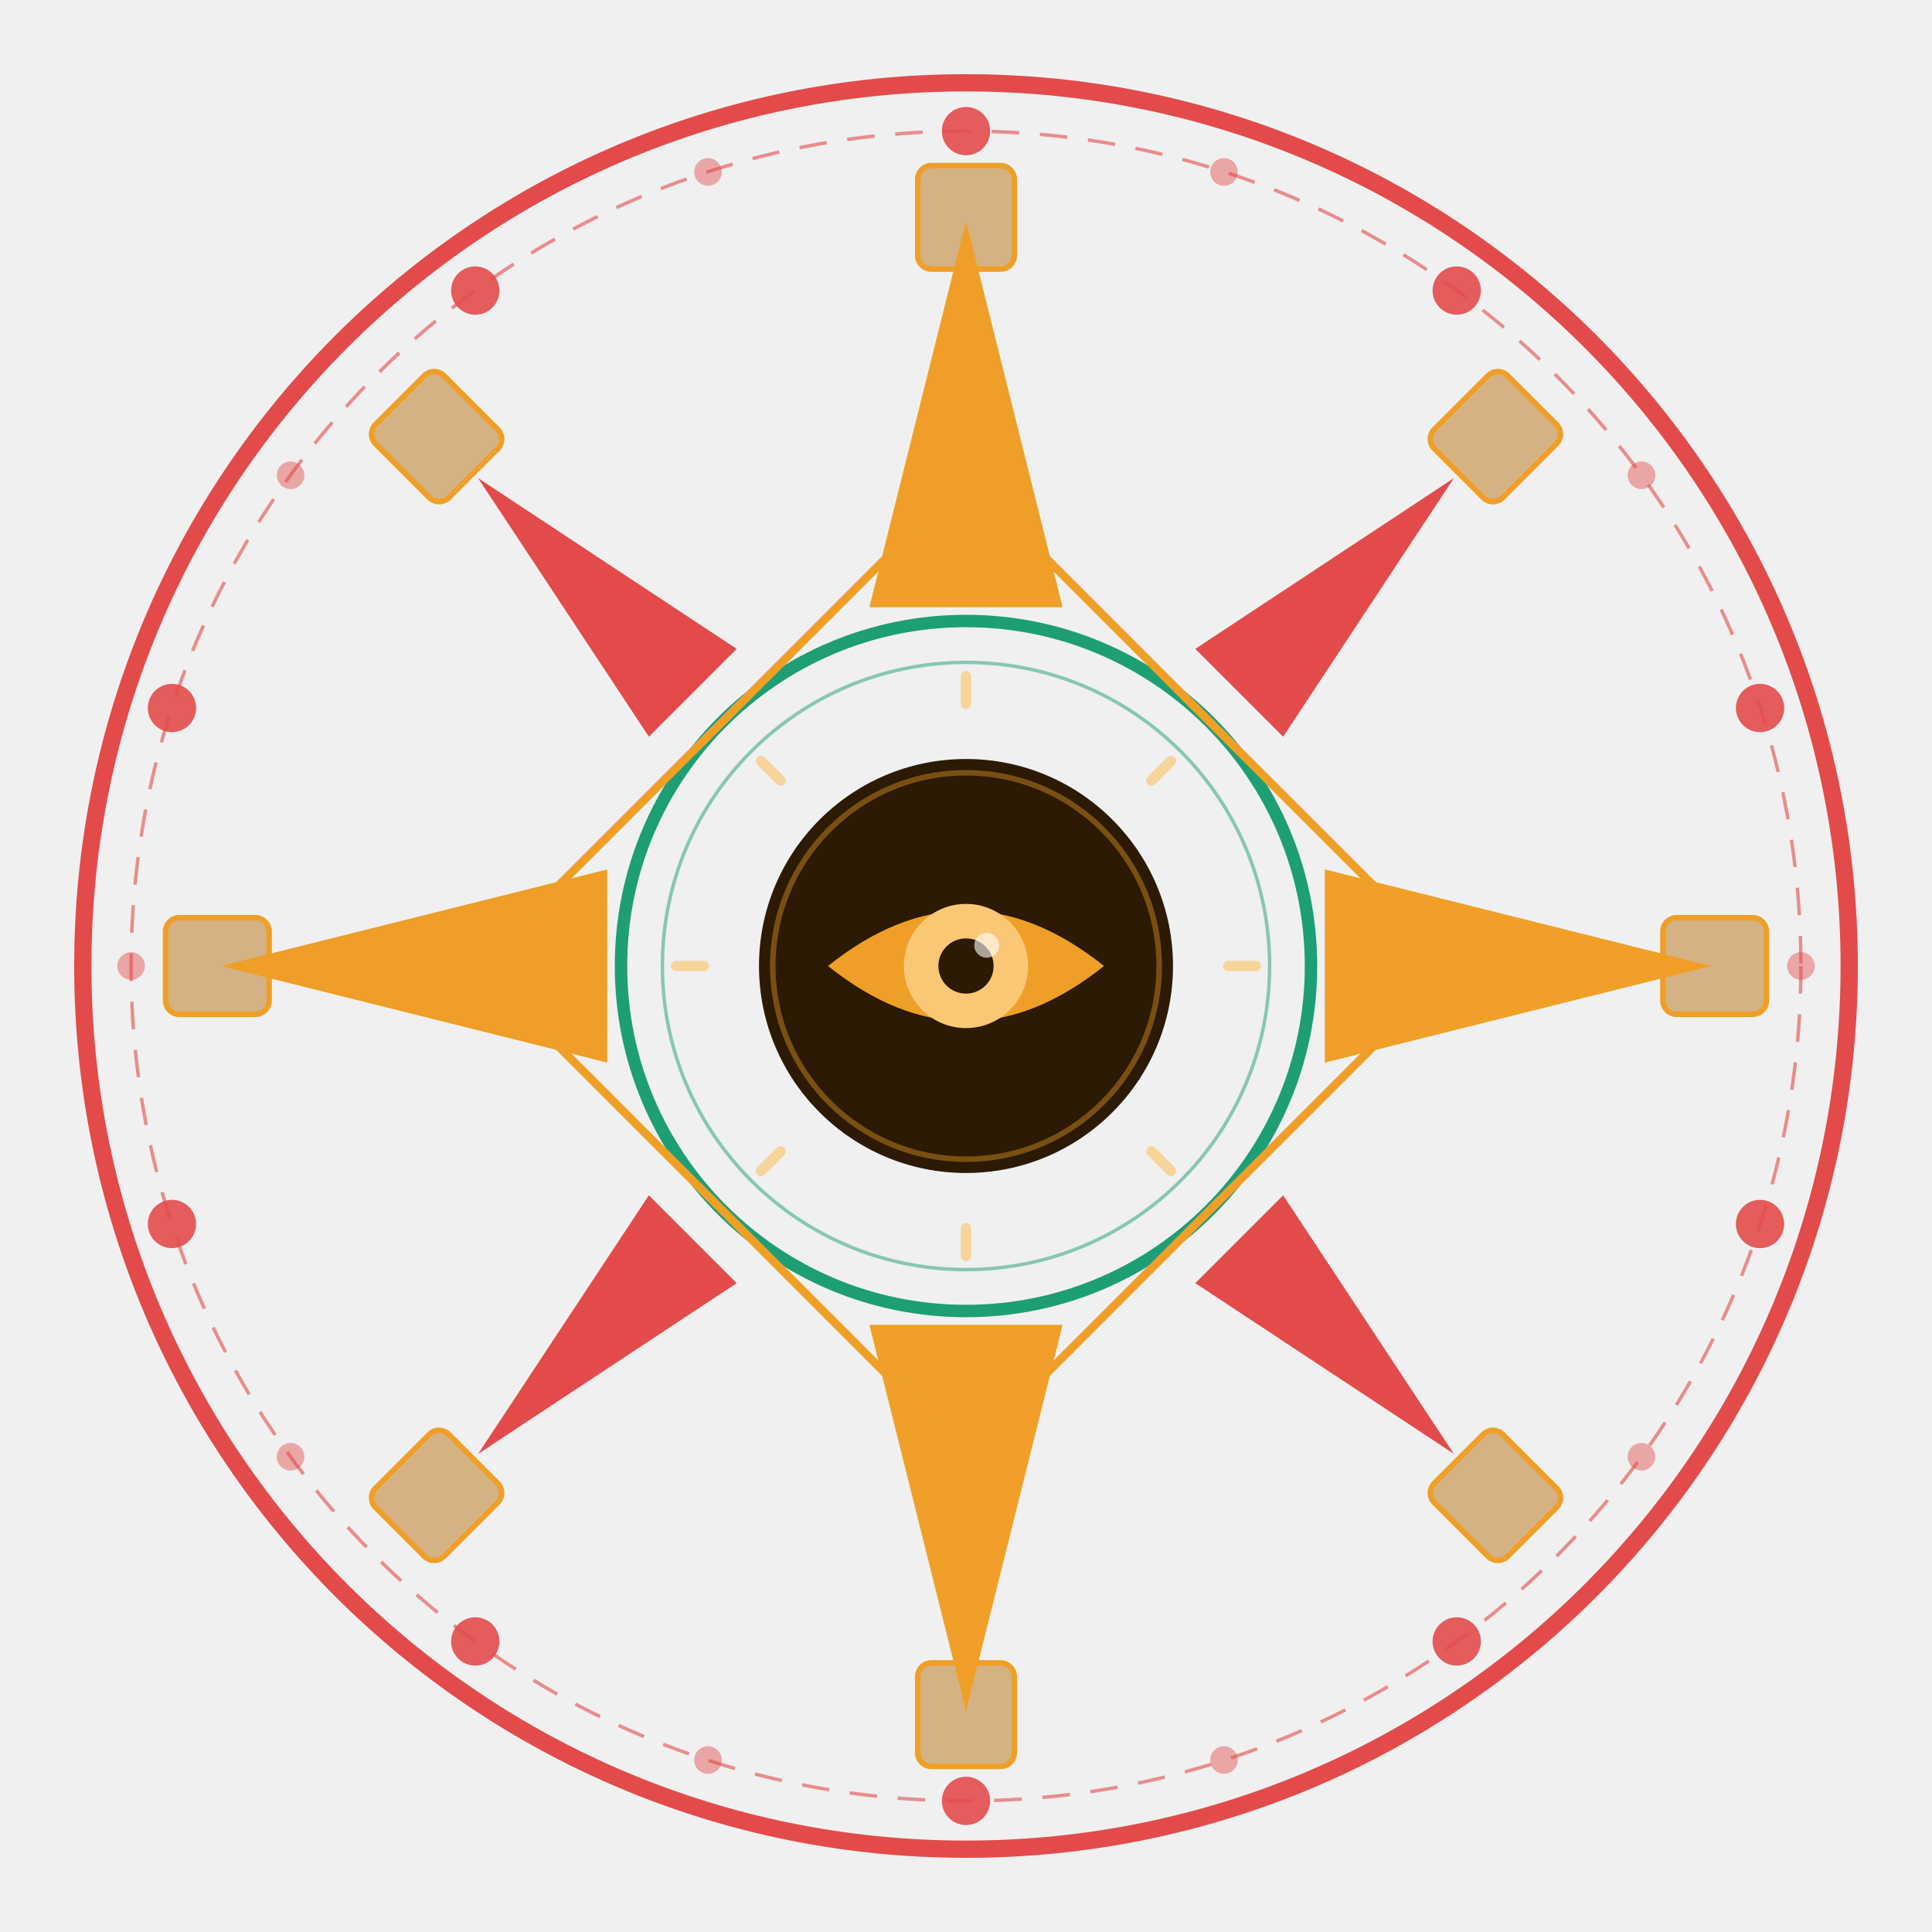
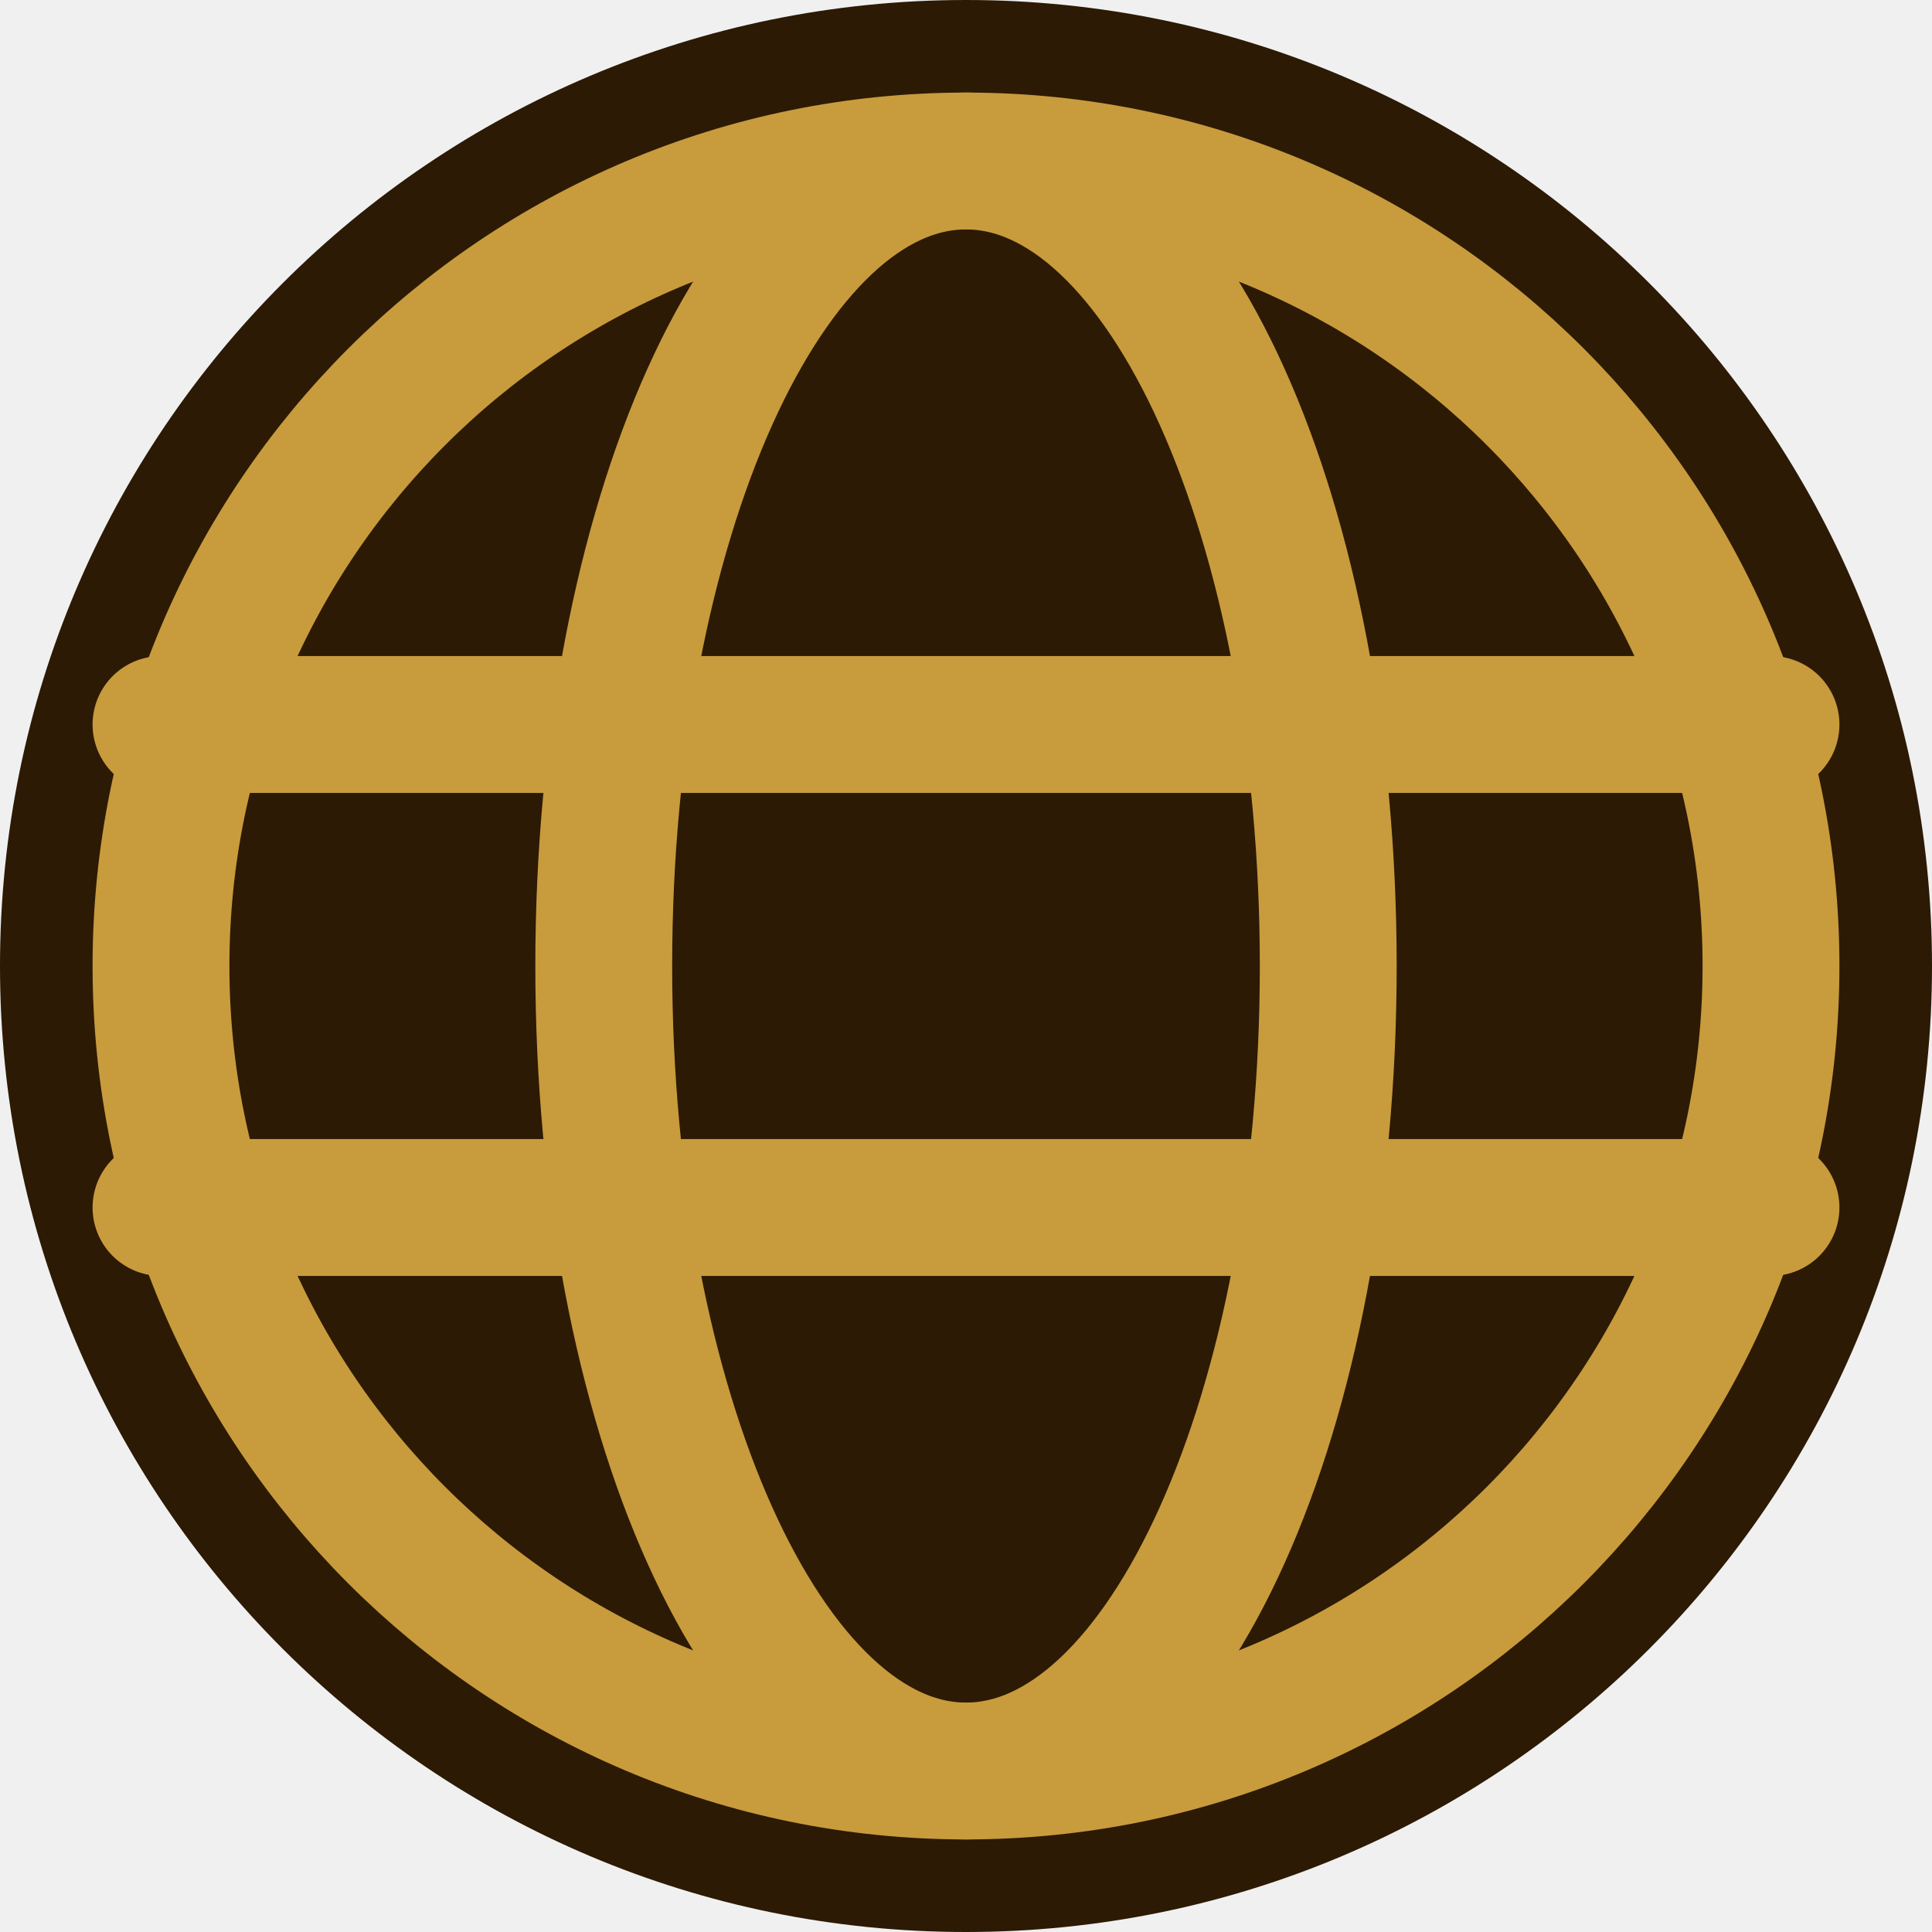
- <svg xmlns="http://www.w3.org/2000/svg" viewBox="-140 -140 280 280" width="280" height="280">
-   <circle r="128" fill="none" stroke="#E24B4A" stroke-width="2.5" />
-   <circle r="121" fill="none" stroke="#E24B4A" stroke-width="0.5" stroke-dasharray="4 3" opacity="0.6" />
-   <g fill="#E24B4A" opacity="0.9">
-     <circle r="3.5" cx="0" cy="-121" transform="rotate(0)" />
-     <circle r="2" cx="0" cy="-121" transform="rotate(18)" opacity="0.5" />
-     <circle r="3.5" cx="0" cy="-121" transform="rotate(36)" />
-     <circle r="2" cx="0" cy="-121" transform="rotate(54)" opacity="0.5" />
-     <circle r="3.5" cx="0" cy="-121" transform="rotate(72)" />
-     <circle r="2" cx="0" cy="-121" transform="rotate(90)" opacity="0.5" />
-     <circle r="3.5" cx="0" cy="-121" transform="rotate(108)" />
-     <circle r="2" cx="0" cy="-121" transform="rotate(126)" opacity="0.5" />
-     <circle r="3.5" cx="0" cy="-121" transform="rotate(144)" />
-     <circle r="2" cx="0" cy="-121" transform="rotate(162)" opacity="0.5" />
-     <circle r="3.5" cx="0" cy="-121" transform="rotate(180)" />
-     <circle r="2" cx="0" cy="-121" transform="rotate(198)" opacity="0.5" />
-     <circle r="3.5" cx="0" cy="-121" transform="rotate(216)" />
-     <circle r="2" cx="0" cy="-121" transform="rotate(234)" opacity="0.5" />
-     <circle r="3.5" cx="0" cy="-121" transform="rotate(252)" />
-     <circle r="2" cx="0" cy="-121" transform="rotate(270)" opacity="0.5" />
-     <circle r="3.5" cx="0" cy="-121" transform="rotate(288)" />
-     <circle r="2" cx="0" cy="-121" transform="rotate(306)" opacity="0.5" />
-     <circle r="3.5" cx="0" cy="-121" transform="rotate(324)" />
-     <circle r="2" cx="0" cy="-121" transform="rotate(342)" opacity="0.5" />
-   </g>
-   <g fill="#BA7517" fill-opacity="0.5" stroke="#EF9F27" stroke-width="0.8">
-     <rect x="-7" y="-116" width="14" height="15" rx="2" transform="rotate(0)" />
-     <rect x="-7" y="-116" width="14" height="15" rx="2" transform="rotate(45)" />
-     <rect x="-7" y="-116" width="14" height="15" rx="2" transform="rotate(90)" />
-     <rect x="-7" y="-116" width="14" height="15" rx="2" transform="rotate(135)" />
-     <rect x="-7" y="-116" width="14" height="15" rx="2" transform="rotate(180)" />
-     <rect x="-7" y="-116" width="14" height="15" rx="2" transform="rotate(225)" />
-     <rect x="-7" y="-116" width="14" height="15" rx="2" transform="rotate(270)" />
-     <rect x="-7" y="-116" width="14" height="15" rx="2" transform="rotate(315)" />
-   </g>
-   <g fill="#EF9F27">
-     <polygon points="0,-108 -14,-52 14,-52" />
-     <polygon points="0,108 -14,52 14,52" />
-     <polygon points="-108,0 -52,-14 -52,14" />
-     <polygon points="108,0 52,-14 52,14" />
-   </g>
-   <g fill="#E24B4A" transform="rotate(45)">
-     <polygon points="0,-100 -9,-56 9,-56" />
-     <polygon points="0,100 -9,56 9,56" />
-     <polygon points="-100,0 -56,-9 -56,9" />
-     <polygon points="100,0 56,-9 56,9" />
-   </g>
-   <circle r="50" fill="none" stroke="#1D9E75" stroke-width="1.8" />
-   <circle r="44" fill="none" stroke="#1D9E75" stroke-width="0.5" opacity="0.5" />
-   <rect x="-50" y="-50" width="100" height="100" rx="4" fill="none" stroke="#EF9F27" stroke-width="1.2" transform="rotate(45)" />
-   <g stroke="#FAC775" stroke-width="1.5" stroke-linecap="round" opacity="0.7">
-     <line x1="0" y1="-38" x2="0" y2="-42" transform="rotate(0)" />
-     <line x1="0" y1="-38" x2="0" y2="-42" transform="rotate(45)" />
-     <line x1="0" y1="-38" x2="0" y2="-42" transform="rotate(90)" />
-     <line x1="0" y1="-38" x2="0" y2="-42" transform="rotate(135)" />
-     <line x1="0" y1="-38" x2="0" y2="-42" transform="rotate(180)" />
-     <line x1="0" y1="-38" x2="0" y2="-42" transform="rotate(225)" />
-     <line x1="0" y1="-38" x2="0" y2="-42" transform="rotate(270)" />
-     <line x1="0" y1="-38" x2="0" y2="-42" transform="rotate(315)" />
-   </g>
-   <circle r="30" fill="#2C1A04" />
-   <circle r="28" fill="none" stroke="#EF9F27" stroke-width="0.8" opacity="0.4" />
-   <path d="M-20,0 Q0,-16 20,0 Q0,16 -20,0 Z" fill="#EF9F27" />
-   <circle r="9" fill="#FAC775" />
-   <circle r="4" fill="#2C1A04" />
-   <circle r="1.8" cx="3" cy="-3" fill="white" opacity="0.6" />
+ <svg xmlns="http://www.w3.org/2000/svg" viewBox="0 0 24 24">
+   <circle cx="12" cy="12" r="12" fill="#2C1A04" />
+   <circle cx="12" cy="12" r="10" fill="none" stroke="#C89B3C" stroke-width="1.7" stroke-linecap="round" stroke-linejoin="round" />
+   <ellipse cx="12" cy="12" rx="4.5" ry="10" fill="none" stroke="#C89B3C" stroke-width="1.7" stroke-linecap="round" stroke-linejoin="round" />
+   <line x1="2" y1="9" x2="22" y2="9" stroke="#C89B3C" stroke-width="1.7" stroke-linecap="round" />
+   <line x1="2" y1="15" x2="22" y2="15" stroke="#C89B3C" stroke-width="1.7" stroke-linecap="round" />
</svg>
